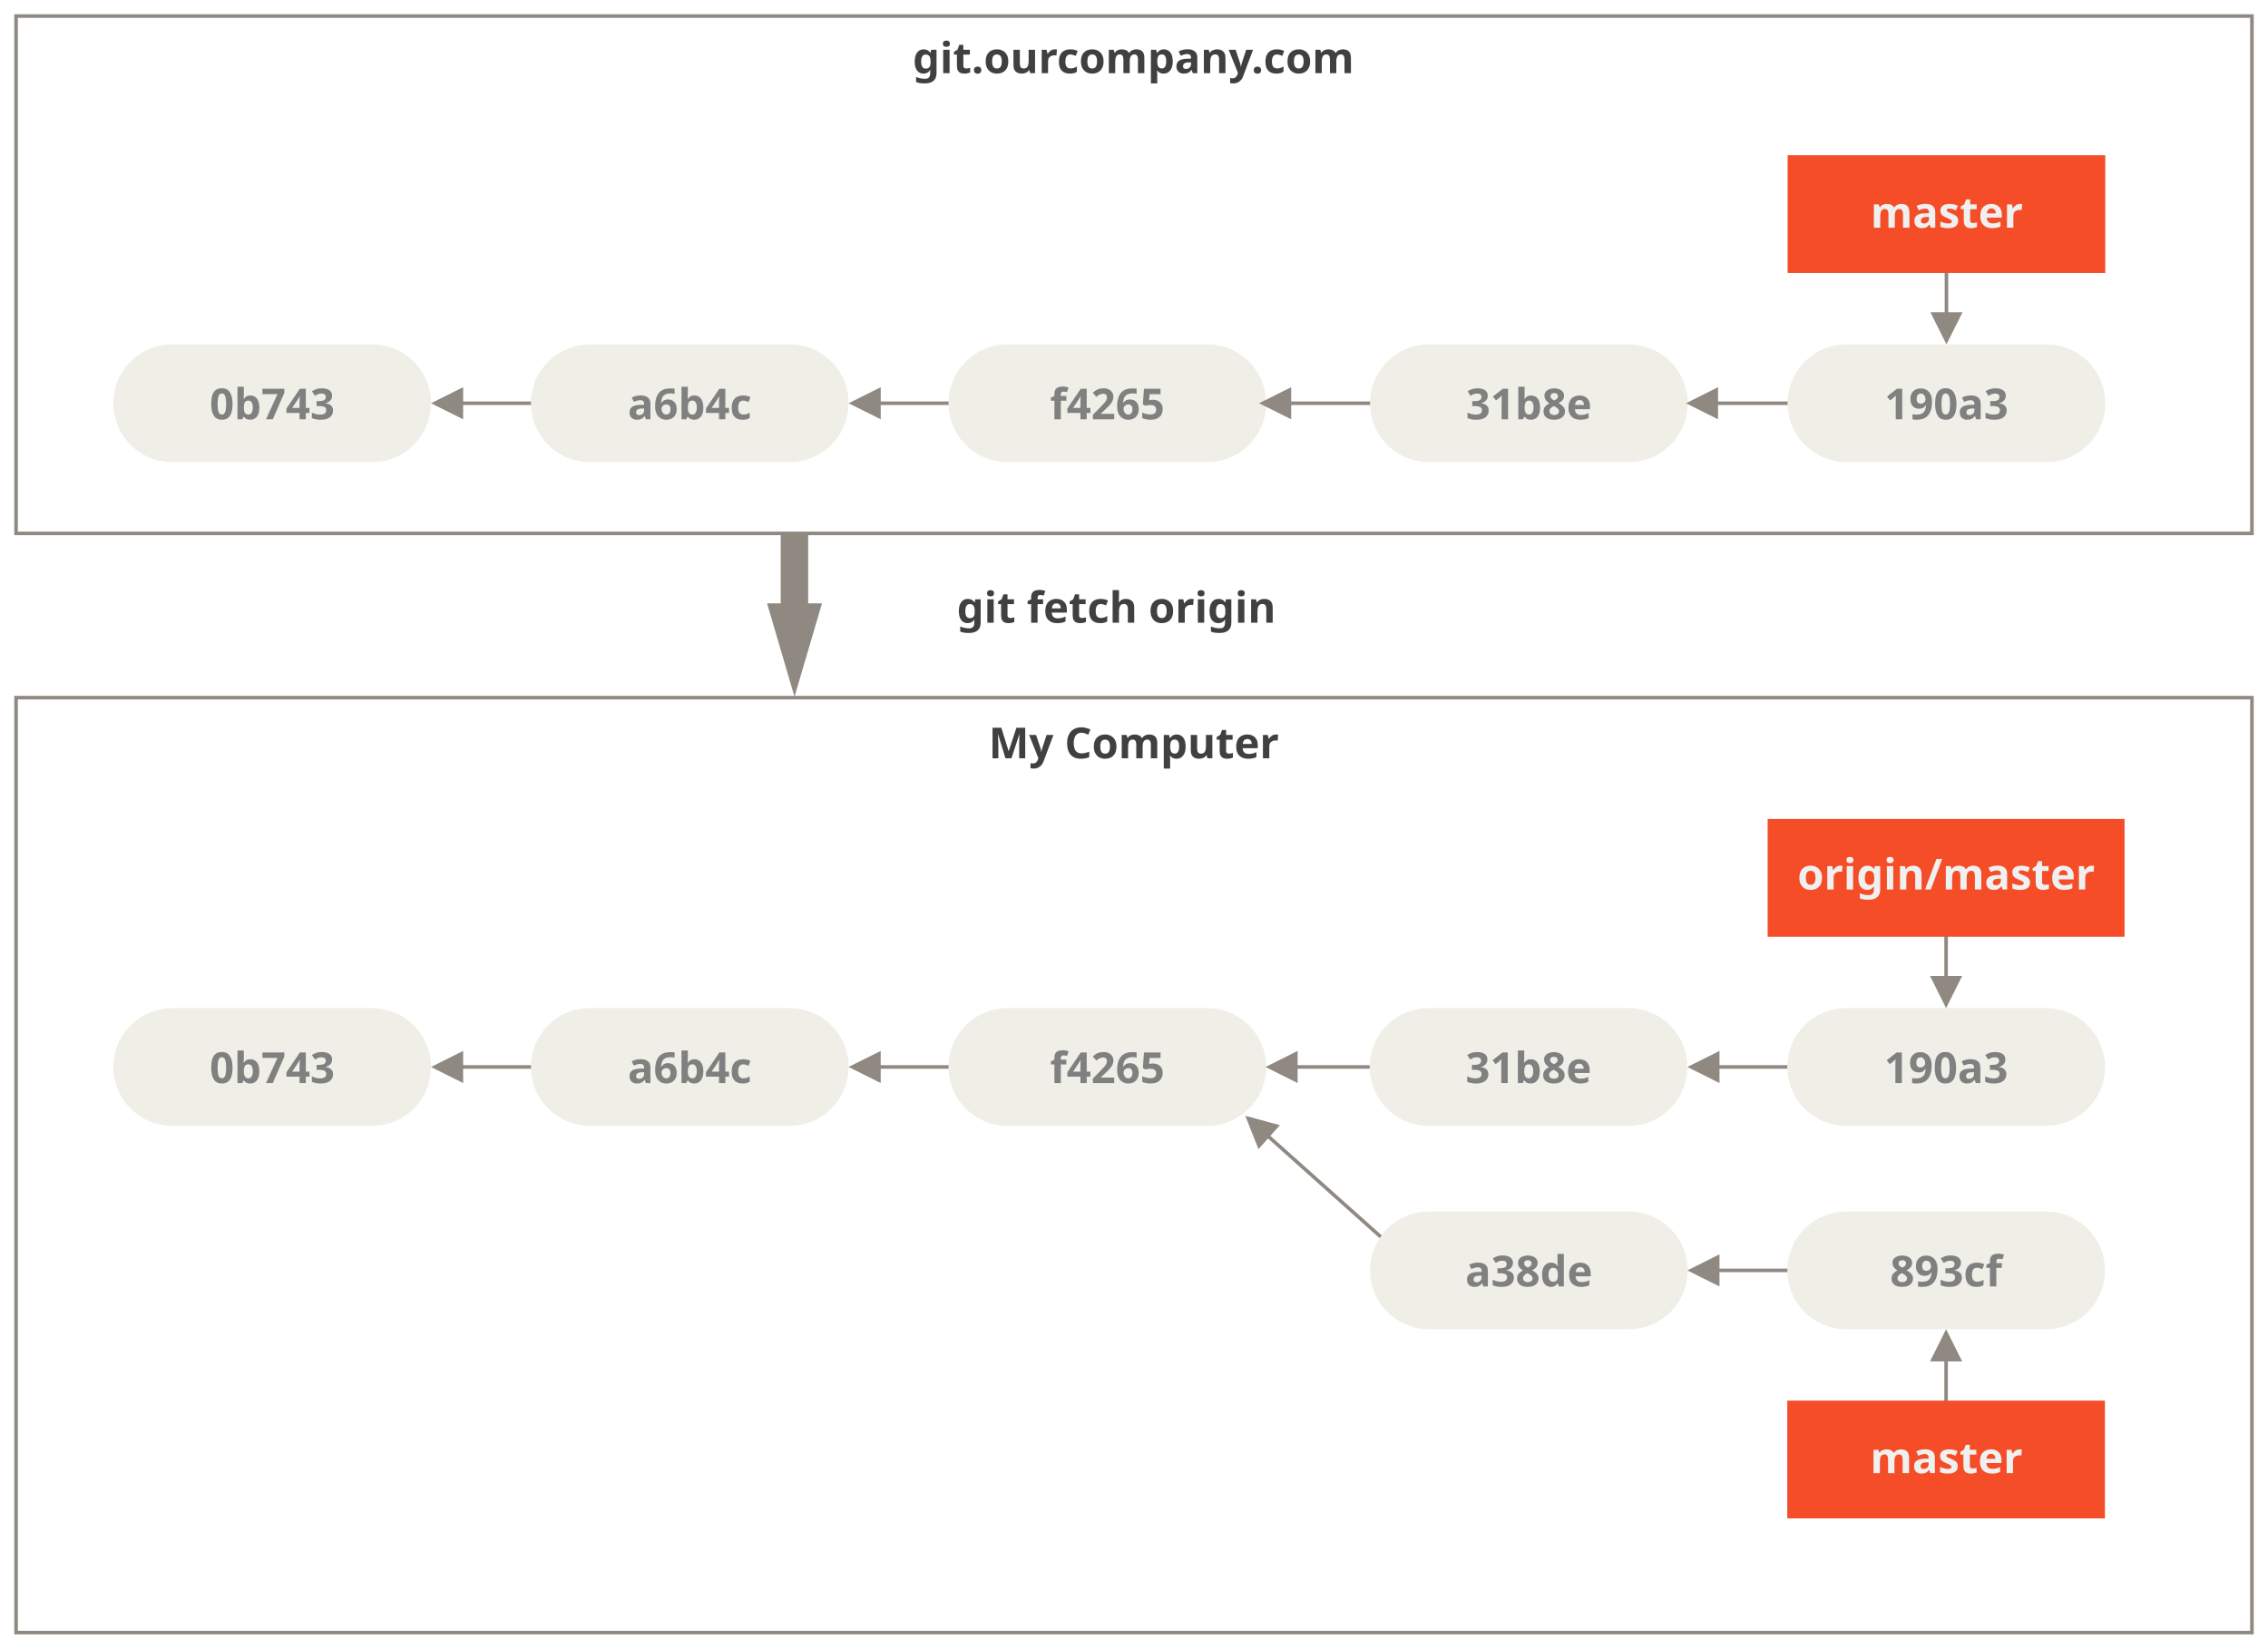
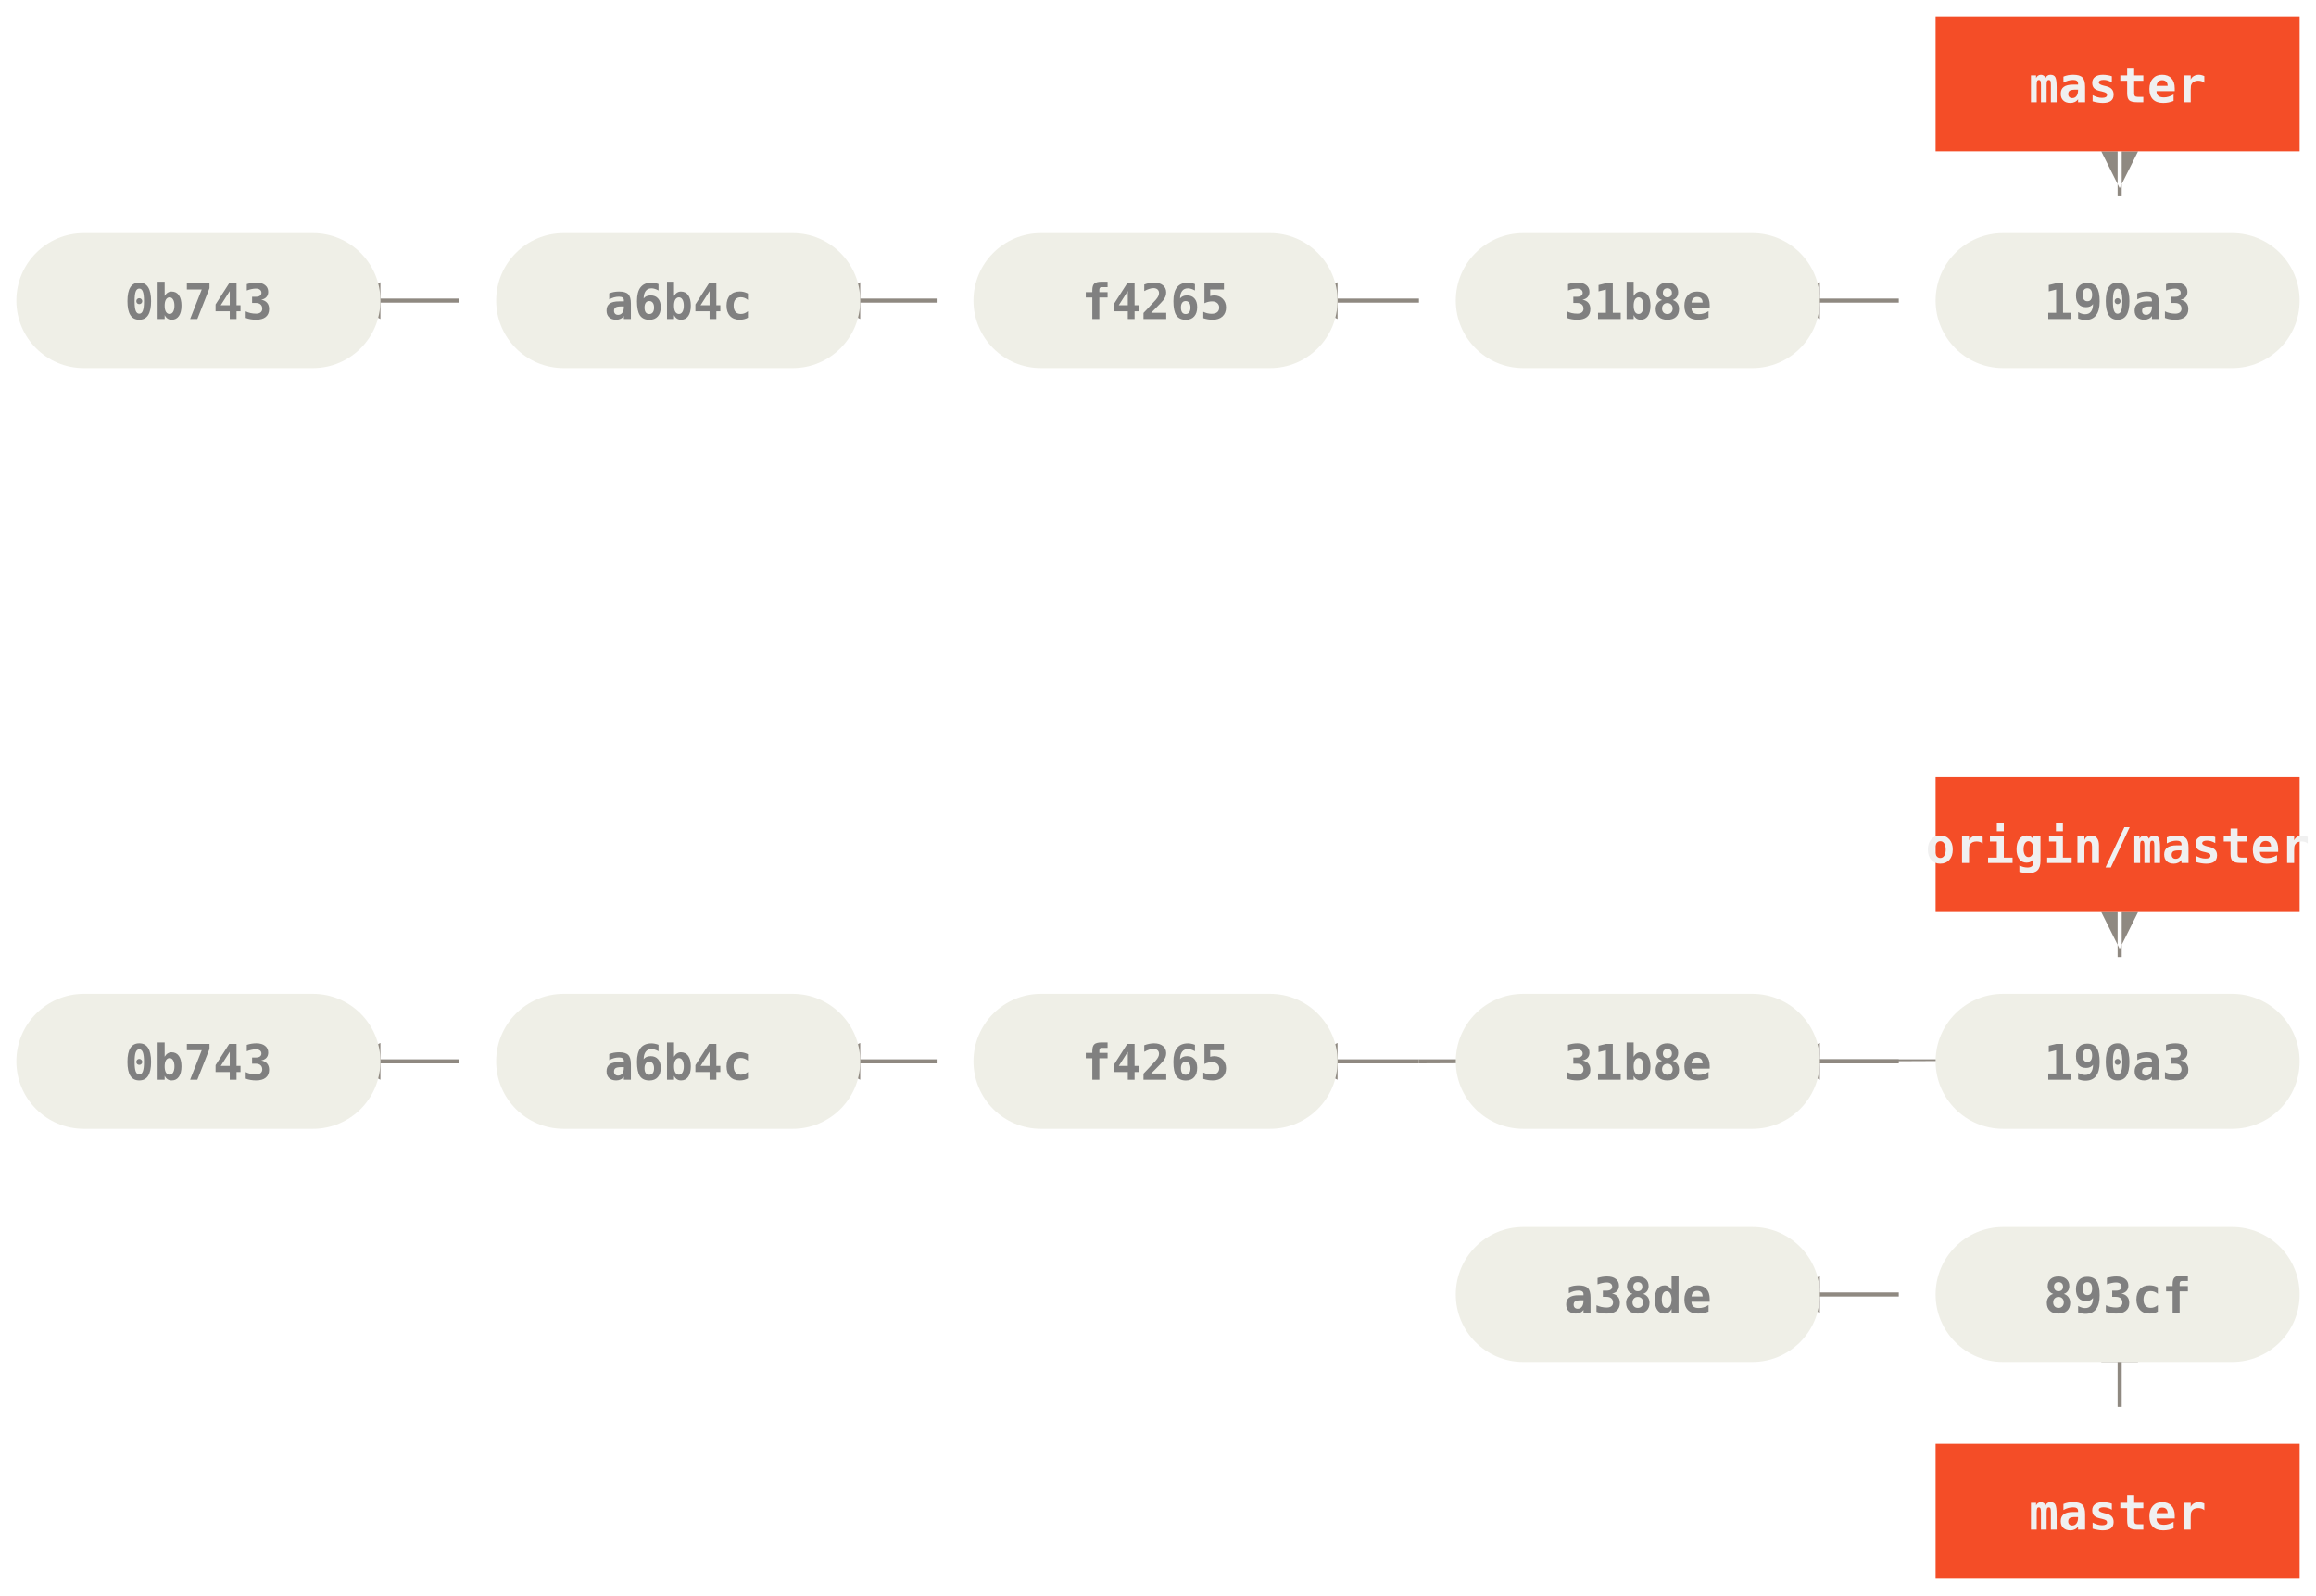
- <svg xmlns="http://www.w3.org/2000/svg" id="svg13978" version="1.1" viewBox="0 0 635.45 462">
-   <g id="g9865">
-     <g id="g13889" transform="translate(31.765,282.5)" style="fill-rule:evenodd;fill:none">
-       <rect id="rect13883" width="89" height="33" rx="16.5" ry="16.5" style="fill-rule:evenodd;fill:#efefe7" />
-       <text id="text13887" font-size="12px" font-weight="700" style="fill:#979797;font-family:'Source Code Pro';font-size:12px;font-weight:700;text-anchor:middle">
-         <tspan id="tspan13885" x="44.5" y="21" style="fill:gray">0b743</tspan>
-       </text>
-     </g>
-     <path id="Line-5" transform="translate(-14.235,-12.5)" d="m144 311h39v1h-39v4l-9-4.5 9-4.5z" style="fill:#8f8981" />
-     <g id="g13898" transform="translate(148.76 282.5)" style="fill-rule:evenodd;fill:none">
-       <rect id="rect13892" width="89" height="33" rx="16.5" ry="16.5" style="fill-rule:evenodd;fill:#efefe7" />
-       <text id="text13896" font-size="12px" font-weight="700" style="fill:#979797;font-family:'Source Code Pro';font-size:12px;font-weight:700;text-anchor:middle">
-         <tspan id="tspan13894" x="44.5" y="21" style="fill:gray">a6b4c</tspan>
-       </text>
-     </g>
-     <g id="Line-4-+-brown-3" transform="translate(237.76 282.5)" style="fill-rule:evenodd;fill:none">
-       <path id="Line-4" d="m9 16h39v1h-39v4l-9-4.5 9-4.5z" style="fill-rule:nonzero;fill:#8f8981" />
-       <g id="g13907" transform="translate(28)">
-         <rect id="rect13901" width="89" height="33" rx="16.5" ry="16.5" style="fill-rule:evenodd;fill:#efefe7" />
-         <text id="text13905" font-size="12px" font-weight="700" style="fill:#979797;font-family:'Source Code Pro';font-size:12px;font-weight:700;text-anchor:middle">
-           <tspan id="tspan13903" x="44.5" y="21" style="fill:gray">f4265</tspan>
-         </text>
-       </g>
-     </g>
-     <path id="Line-11" transform="translate(-15.435,-12.5)" d="m379 311h39v1h-39v4l-9-4.5 9-4.5z" style="fill:#8f8981" />
-     <path id="Line-14" transform="translate(-14.235,-12.5)" d="m370.17 330.79 41.035 36.669-.666.746-41.035-36.669-2.665 2.983-3.712-9.352 9.709 2.642-2.665 2.983z" style="fill:#8f8981" />
-     <g id="g13918" transform="translate(383.76 282.5)" style="fill-rule:evenodd;fill:none">
-       <rect id="rect13912" width="89" height="33" rx="16.5" ry="16.5" style="fill-rule:evenodd;fill:#efefe7" />
-       <text id="text13916" font-size="12px" font-weight="700" style="fill:#979797;font-family:'Source Code Pro';font-size:12px;font-weight:700;text-anchor:middle">
-         <tspan id="tspan13914" x="44.5" y="21" style="fill:gray">31b8e</tspan>
-       </text>
-     </g>
-     <path id="Line-12" transform="translate(-14.235,-12.5)" d="m496 311h39v1h-39v4l-9-4.5 9-4.5z" style="fill:#8f8981" />
-     <g id="g13927" transform="translate(500.76 282.5)" style="fill-rule:evenodd;fill:none">
-       <rect id="rect13921" width="89" height="33" rx="16.5" ry="16.5" style="fill-rule:evenodd;fill:#efefe7" />
-       <text id="text13925" font-size="12px" font-weight="700" style="fill:#979797;font-family:'Source Code Pro';font-size:12px;font-weight:700;text-anchor:middle">
-         <tspan id="tspan13923" x="44.5" y="21" style="fill:gray">190a3</tspan>
-       </text>
-     </g>
-     <g id="g13935" transform="translate(383.86 339.5)" style="fill-rule:evenodd;fill:none">
-       <rect id="rect13929" width="89" height="33" rx="16.5" ry="16.5" style="fill-rule:evenodd;fill:#efefe7" />
-       <text id="text13933" font-size="12px" font-weight="700" style="fill:#979797;font-family:'Source Code Pro';font-size:12px;font-weight:700;text-anchor:middle">
-         <tspan id="tspan13931" x="44.5" y="21" style="fill:gray">a38de</tspan>
-       </text>
-     </g>
-     <path id="Line-13" transform="translate(-14.235,-12.5)" d="m496 368h39v1h-39v4l-9-4.5 9-4.5z" style="fill:#8f8981" />
-     <g id="g13944" transform="translate(500.76 339.5)" style="fill-rule:evenodd;fill:none">
-       <rect id="rect13938" width="89" height="33" rx="16.5" ry="16.5" style="fill-rule:evenodd;fill:#efefe7" />
-       <text id="text13942" font-size="12px" font-weight="700" style="fill:#979797;font-family:'Source Code Pro';font-size:12px;font-weight:700;text-anchor:middle">
-         <tspan id="tspan13940" x="44.5" y="21" style="fill:gray">893cf</tspan>
-       </text>
-     </g>
-     <g id="g9587">
-       <path id="Line-3" transform="translate(501.76 372.5)" d="m44 9v25h-1v-25h-4l4.5-9 4.5 9z" style="fill:#8f8981" />
-       <g id="g9580" transform="translate(-1)">
-         <rect id="rect13947" transform="matrix(.83962 0 0 1 501.76 392.5)" width="106" height="33" style="fill-rule:evenodd;fill:#f44d27" />
-         <text id="text13951" transform="translate(493.36 392.82)" font-size="12px" font-weight="700" style="fill-rule:evenodd;fill:#979797;font-family:'Source Code Pro';font-size:12px;font-weight:700;text-anchor:middle">
-           <tspan id="tspan13949" x="53" y="20" style="fill:#f0f0f0">master</tspan>
-         </text>
-       </g>
-     </g>
-     <g id="g9567" transform="translate(1)">
-       <path id="Line-6" transform="translate(489.76 229.5)" d="m54 44v-27h1v27h4l-4.5 9-4.5-9z" style="fill:#8f8981" />
-       <g id="g9560" transform="translate(4.5)">
-         <rect id="rect13957" transform="matrix(.9009 0 0 1 489.76 229.5)" width="111" height="33" style="fill-rule:evenodd;fill:#f44d27" />
-         <text id="text13961" transform="translate(484.29 229.26)" font-size="12px" font-weight="700" style="fill-rule:evenodd;fill:#979797;font-family:'Source Code Pro';font-size:12px;font-weight:700;text-anchor:middle">
-           <tspan id="tspan13959" x="55.5" y="20" style="fill:#f0f0f0">origin/master</tspan>
-         </text>
-       </g>
-     </g>
-     <rect id="Rectangle-11" transform="translate(-14.235,-12.5)" x="18.735" y="208" width="626.45" height="262" style="fill:none;stroke-linecap:square;stroke:#8f8981" />
-     <text id="My-Computer" transform="translate(4.4612 -12.5)" font-size="12px" font-weight="700" style="fill-rule:evenodd;fill:#404040;font-family:'Source Code Pro';font-size:12px;font-weight:700;text-anchor:middle">
-       <tspan id="tspan13967" x="313.225" y="225" style="fill:#404040">My Computer</tspan>
+ <svg xmlns="http://www.w3.org/2000/svg" version="1.1" width="1132.4" height="780" viewBox="0 0 566.2 390">
+   <path d="m93 259h19.3v1h-19.3v4l-9-4.5 9-4.5z" fill="#8f8981" />
+   <path d="m210.3 259h18.69v1h-18.69v4l-9-4.5 9-4.5z" fill="#8f8981" />
+   <path d="m326.99 259h19.91v1h-19.91v4l-9-4.5 9-4.5z" fill="#8f8981" />
+   <path d="m444.9 259h19.3v1h-19.3v4l-9-4.5 9-4.5z" fill="#8f8981" />
+   <path d="m517.7 223v11h1v-11h4l-4.5 9-4.5-9z" fill="#8f8981" />
+   <path d="m562.2 259h-215.3v1h--215.3v4l-9-4.5 9-4.5z" fill="#8f8981" />
+   <path d="m444.9 316h19.3v1h-19.3v4l-9-4.5 9-4.5z" fill="#8f8981" />
+   <path d="m517.7 333v11h1v-11h4l-4.5-9-4.5 9z" fill="#8f8981" />
+   <path d="m93 73h19.3v1h-19.3v4l-9-4.5 9-4.5z" fill="#8f8981" />
+   <path d="m210.3 73h18.69v1h-18.69v4l-9-4.5 9-4.5z" fill="#8f8981" />
+   <path d="m326.99 73h19.91v1h-19.91v4l-9-4.5 9-4.5z" fill="#8f8981" />
+   <path d="m444.9 73h19.3v1h-19.3v4l-9-4.5 9-4.5z" fill="#8f8981" />
+   <path d="m517.7 37v11h1v-11h4l-4.5 9-4.5-9z" fill="#8f8981" />
+   <g>
+     <rect x="4" y="243" width="89" height="33" rx="16.5" ry="16.5" fill="#efefe7" />
+     <text font-size="12px" font-weight="700" font-family="'JetBrains Mono', 'Source Code Pro', monospace" text-anchor="middle">
+       <tspan x="48.5" y="264" fill="gray">0b743</tspan>
    </text>
-     <g id="brown" transform="translate(31.765,96.5)" style="fill-rule:evenodd;fill:none">
-       <rect id="Rectangle-1" width="89" height="33" rx="16.5" ry="16.5" style="fill-rule:evenodd;fill:#efefe7" />
-       <text id="C6" font-size="12px" font-weight="700" style="fill:#979797;font-family:'Source Code Pro';font-size:12px;font-weight:700;text-anchor:middle">
-         <tspan id="tspan13836" x="44.5" y="21" style="fill:gray">0b743</tspan>
-       </text>
-     </g>
-     <path id="Line-7" transform="translate(-14.235,-12.5)" d="m144 125h39v1h-39v4l-9-4.5 9-4.5z" style="fill:#8f8981" />
-     <g id="g13847" transform="translate(148.76 96.5)" style="fill-rule:evenodd;fill:none">
-       <rect id="rect13841" width="89" height="33" rx="16.5" ry="16.5" style="fill-rule:evenodd;fill:#efefe7" />
-       <text id="text13845" font-size="12px" font-weight="700" style="fill:#979797;font-family:'Source Code Pro';font-size:12px;font-weight:700;text-anchor:middle">
-         <tspan id="tspan13843" x="44.5" y="21" style="fill:gray">a6b4c</tspan>
-       </text>
-     </g>
-     <path id="Line-8" transform="translate(-14.235,-12.5)" d="m261 125h39v1h-39v4l-9-4.5 9-4.5z" style="fill:#8f8981" />
-     <g id="g13856" transform="translate(265.76 96.5)" style="fill-rule:evenodd;fill:none">
-       <rect id="rect13850" width="89" height="33" rx="16.5" ry="16.5" style="fill-rule:evenodd;fill:#efefe7" />
-       <text id="text13854" font-size="12px" font-weight="700" style="fill:#979797;font-family:'Source Code Pro';font-size:12px;font-weight:700;text-anchor:middle">
-         <tspan id="tspan13852" x="44.5" y="21" style="fill:gray">f4265</tspan>
-       </text>
-     </g>
-     <path id="Line-9" transform="translate(-14.235,-12.5)" d="m376 125h39v1h-39v4l-9-4.5 9-4.5z" style="fill:#8f8981" />
-     <g id="g13865" transform="translate(383.86 96.5)" style="fill-rule:evenodd;fill:none">
-       <rect id="rect13859" width="89" height="33" rx="16.5" ry="16.5" style="fill-rule:evenodd;fill:#efefe7" />
-       <text id="text13863" font-size="12px" font-weight="700" style="fill:#979797;font-family:'Source Code Pro';font-size:12px;font-weight:700;text-anchor:middle">
-         <tspan id="tspan13861" x="44.5" y="21" style="fill:gray">31b8e</tspan>
-       </text>
-     </g>
-     <path id="Line-10" transform="translate(-10.635,-12.5)" d="m492 125h39v1h-39v4l-9-4.5 9-4.5z" style="fill:#8f8981" />
-     <g id="g13874" transform="translate(500.86 96.5)" style="fill-rule:evenodd;fill:none">
-       <rect id="rect13868" width="89" height="33" rx="16.5" ry="16.5" style="fill-rule:evenodd;fill:#efefe7" />
-       <text id="text13872" font-size="12px" font-weight="700" style="fill:#979797;font-family:'Source Code Pro';font-size:12px;font-weight:700;text-anchor:middle">
-         <tspan id="tspan13870" x="44.5" y="21" style="fill:gray">190a3</tspan>
-       </text>
-     </g>
-     <g id="g9497" transform="translate(2.1)">
-       <path id="Line-2" transform="translate(500.76 43.5)" d="m42 44v-24h1v24h4l-4.5 9-4.5-9z" style="fill:#8f8981" />
-       <g id="g9490">
-         <rect id="Rectangle-2" transform="matrix(.83962 0 0 1 498.76 43.5)" width="106" height="33" style="fill-rule:evenodd;fill:#f44d27" />
-         <text id="master" transform="translate(490.36 43.816)" font-size="12px" font-weight="700" style="fill-rule:evenodd;fill:#979797;font-family:'Source Code Pro';font-size:12px;font-weight:700;text-anchor:middle">
-           <tspan id="tspan13878" x="53" y="20" style="fill:#f0f0f0">master</tspan>
-         </text>
-       </g>
-     </g>
-     <rect id="Rectangle-10" transform="translate(-14.235,-12.5)" x="18.735" y="17" width="626.45" height="144.97" style="fill:none;stroke-linecap:square;stroke:#8f8981" />
-     <text id="git.ourcompany.com" transform="translate(4.342,-12.5)" font-size="12px" font-weight="700" style="fill-rule:evenodd;fill:#404040;font-family:'Source Code Pro';font-size:12px;font-weight:700;text-anchor:middle">
-       <tspan id="tspan13970" x="313.225" y="33" style="fill:#404040">git.ourcompany.com</tspan>
+   </g>
+   <g>
+     <rect x="121.3" y="243" width="89" height="33" rx="16.5" ry="16.5" fill="#efefe7" />
+     <text font-size="12px" font-weight="700" font-family="'JetBrains Mono', 'Source Code Pro', monospace" text-anchor="middle">
+       <tspan x="165.8" y="264" fill="gray">a6b4c</tspan>
    </text>
-     <text id="git-fetch-origin" transform="translate(-.435 -15.5)" font-size="12px" font-weight="700" style="fill-rule:evenodd;fill:#404040;font-family:'Source Code Pro';font-size:12px;font-weight:700;text-anchor:middle">
-       <tspan id="tspan13974" x="313.225" y="190" style="fill:#404040">git fetch origin</tspan>
+   </g>
+   <g>
+     <rect x="237.99" y="243" width="89" height="33" rx="16.5" ry="16.5" fill="#efefe7" />
+     <text font-size="12px" font-weight="700" font-family="'JetBrains Mono', 'Source Code Pro', monospace" text-anchor="middle">
+       <tspan x="282.49" y="264" fill="gray">f4265</tspan>
    </text>
-     <path id="path13358" transform="matrix(1 0 0 .89295 56.69 8.042)" d="m162.05 180.34v-21.839h7.703v21.839h3.862l-7.7 29.312-7.69-29.312z" style="fill:#8f8981" />
+   </g>
+   <g>
+     <rect x="355.9" y="243" width="89" height="33" rx="16.5" ry="16.5" fill="#efefe7" />
+     <text font-size="12px" font-weight="700" font-family="'JetBrains Mono', 'Source Code Pro', monospace" text-anchor="middle">
+       <tspan x="400.4" y="264" fill="gray">31b8e</tspan>
+     </text>
+   </g>
+   <g>
+     <rect x="473.2" y="243" width="89" height="33" rx="16.5" ry="16.5" fill="#efefe7" />
+     <text font-size="12px" font-weight="700" font-family="'JetBrains Mono', 'Source Code Pro', monospace" text-anchor="middle">
+       <tspan x="517.7" y="264" fill="gray">190a3</tspan>
+     </text>
+   </g>
+   <g>
+     <rect x="355.9" y="300" width="89" height="33" rx="16.5" ry="16.5" fill="#efefe7" />
+     <text font-size="12px" font-weight="700" font-family="'JetBrains Mono', 'Source Code Pro', monospace" text-anchor="middle">
+       <tspan x="400.4" y="321" fill="gray">a38de</tspan>
+     </text>
+   </g>
+   <g>
+     <rect x="473.2" y="300" width="89" height="33" rx="16.5" ry="16.5" fill="#efefe7" />
+     <text font-size="12px" font-weight="700" font-family="'JetBrains Mono', 'Source Code Pro', monospace" text-anchor="middle">
+       <tspan x="517.7" y="321" fill="gray">893cf</tspan>
+     </text>
+   </g>
+   <g>
+     <rect x="473.2" y="353" width="89" height="33" fill="#f44d27" />
+     <text font-size="12px" font-weight="700" font-family="'JetBrains Mono', 'Source Code Pro', monospace" text-anchor="middle">
+       <tspan x="517.7" y="374" fill="#f0f0f0">master</tspan>
+     </text>
+   </g>
+   <g>
+     <rect x="473.2" y="190" width="89" height="33" fill="#f44d27" />
+     <text font-size="12px" font-weight="700" font-family="'JetBrains Mono', 'Source Code Pro', monospace" text-anchor="middle">
+       <tspan x="517.7" y="211" fill="#f0f0f0">origin/master</tspan>
+     </text>
+   </g>
+   <g>
+     <rect x="4" y="57" width="89" height="33" rx="16.5" ry="16.5" fill="#efefe7" />
+     <text font-size="12px" font-weight="700" font-family="'JetBrains Mono', 'Source Code Pro', monospace" text-anchor="middle">
+       <tspan x="48.5" y="78" fill="gray">0b743</tspan>
+     </text>
+   </g>
+   <g>
+     <rect x="121.3" y="57" width="89" height="33" rx="16.5" ry="16.5" fill="#efefe7" />
+     <text font-size="12px" font-weight="700" font-family="'JetBrains Mono', 'Source Code Pro', monospace" text-anchor="middle">
+       <tspan x="165.8" y="78" fill="gray">a6b4c</tspan>
+     </text>
+   </g>
+   <g>
+     <rect x="237.99" y="57" width="89" height="33" rx="16.5" ry="16.5" fill="#efefe7" />
+     <text font-size="12px" font-weight="700" font-family="'JetBrains Mono', 'Source Code Pro', monospace" text-anchor="middle">
+       <tspan x="282.49" y="78" fill="gray">f4265</tspan>
+     </text>
+   </g>
+   <g>
+     <rect x="355.9" y="57" width="89" height="33" rx="16.5" ry="16.5" fill="#efefe7" />
+     <text font-size="12px" font-weight="700" font-family="'JetBrains Mono', 'Source Code Pro', monospace" text-anchor="middle">
+       <tspan x="400.4" y="78" fill="gray">31b8e</tspan>
+     </text>
+   </g>
+   <g>
+     <rect x="473.2" y="57" width="89" height="33" rx="16.5" ry="16.5" fill="#efefe7" />
+     <text font-size="12px" font-weight="700" font-family="'JetBrains Mono', 'Source Code Pro', monospace" text-anchor="middle">
+       <tspan x="517.7" y="78" fill="gray">190a3</tspan>
+     </text>
+   </g>
+   <g>
+     <rect x="473.2" y="4" width="89" height="33" fill="#f44d27" />
+     <text font-size="12px" font-weight="700" font-family="'JetBrains Mono', 'Source Code Pro', monospace" text-anchor="middle">
+       <tspan x="517.7" y="25" fill="#f0f0f0">master</tspan>
+     </text>
  </g>
</svg>
